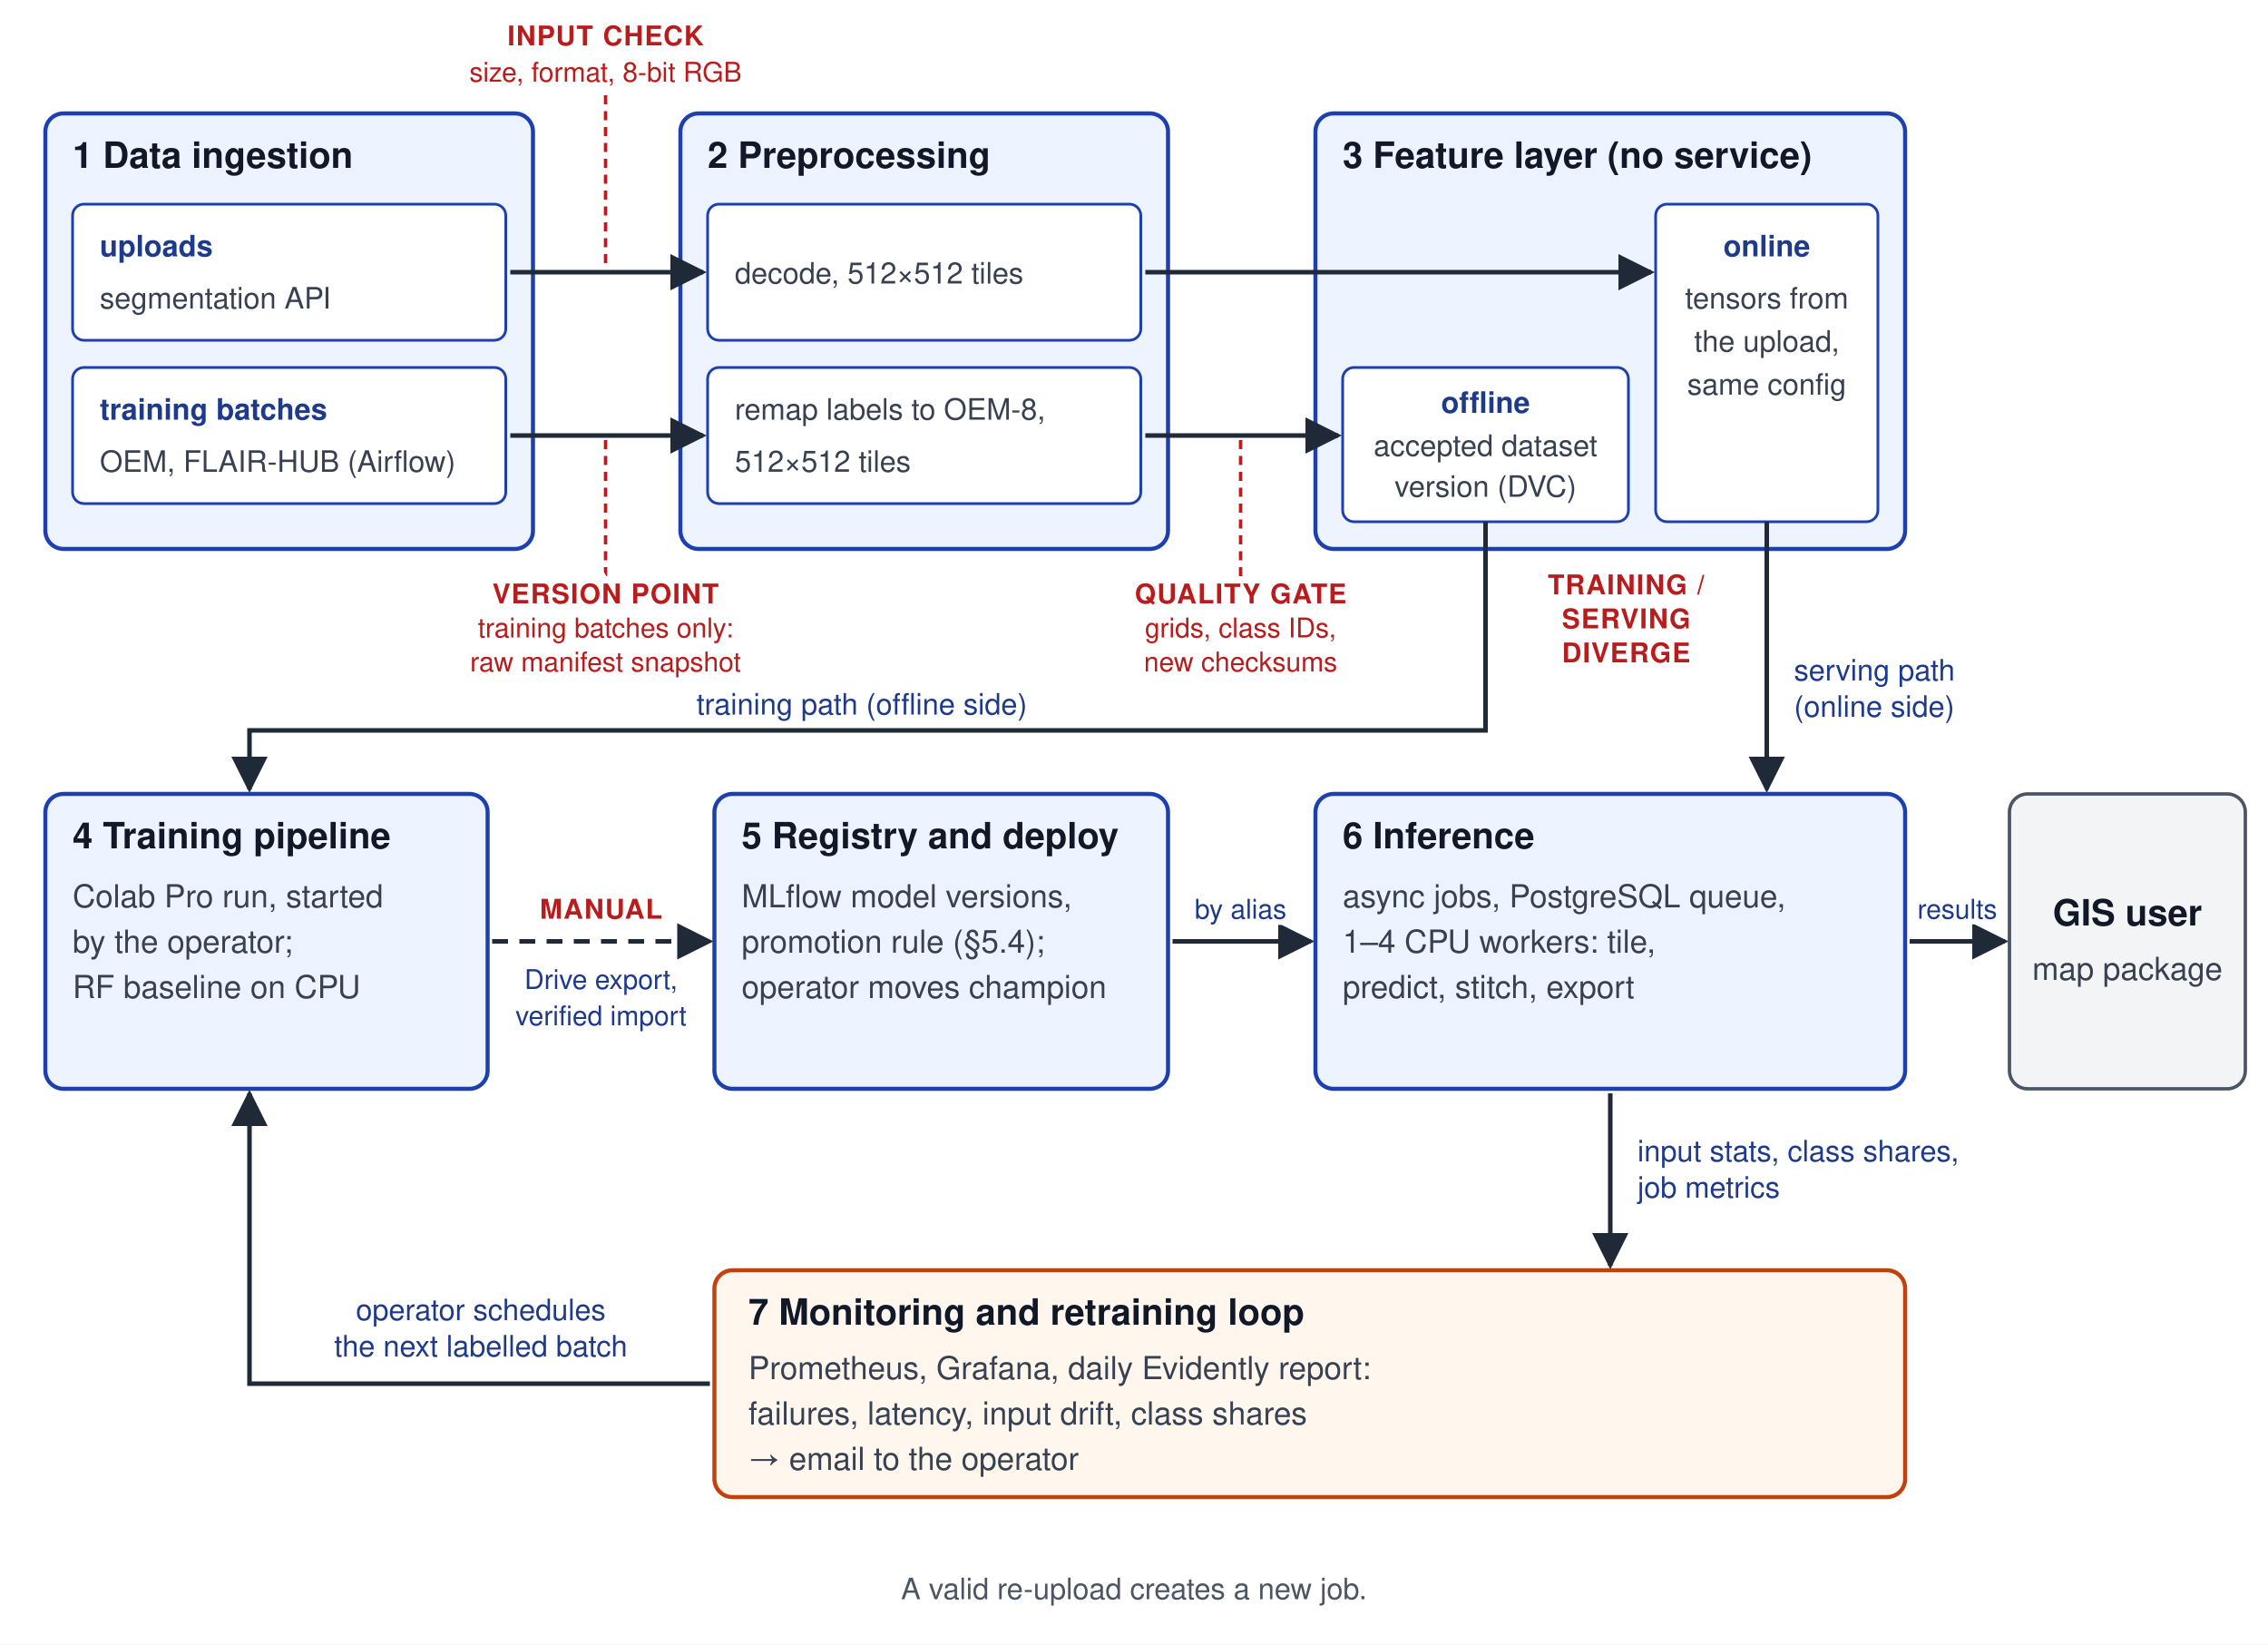
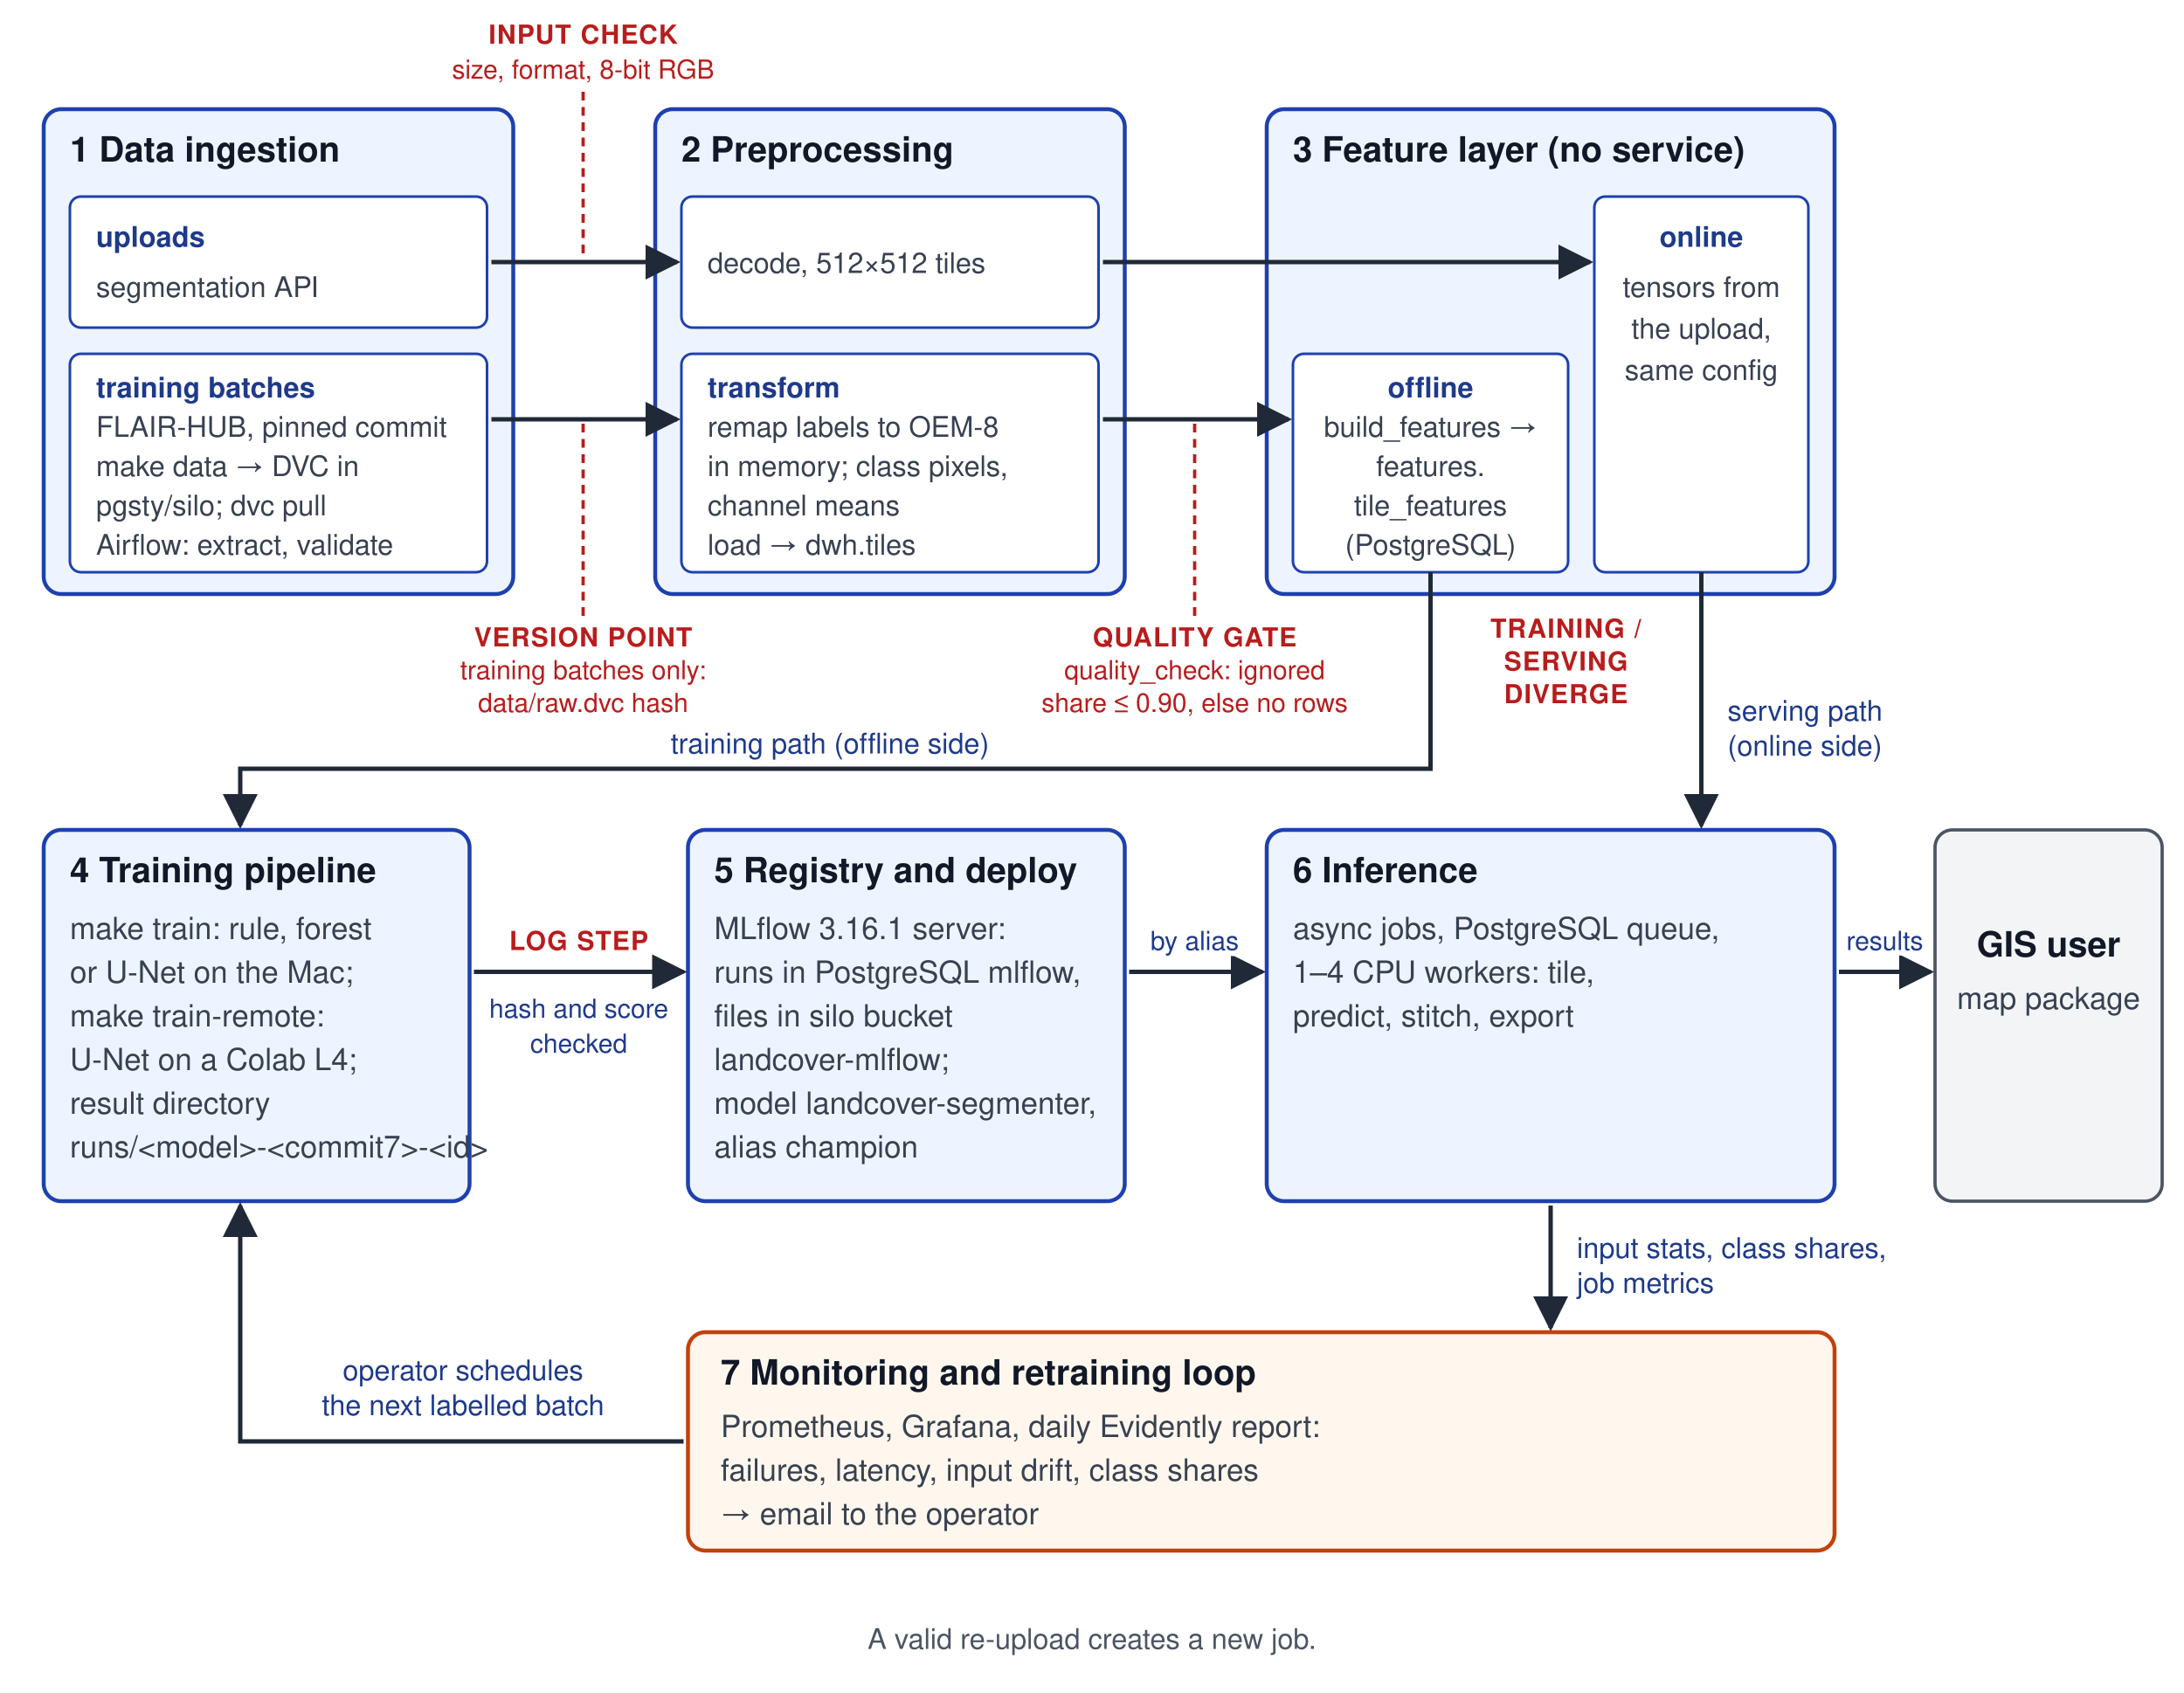
- <svg xmlns="http://www.w3.org/2000/svg" viewBox="0 0 1000 725" width="1000" height="725" role="img" aria-labelledby="title desc">
+ <svg xmlns="http://www.w3.org/2000/svg" viewBox="0 0 1000 775" width="1000" height="775" role="img" aria-labelledby="title desc">
  <defs>
    <marker id="arrow" viewBox="0 0 10 10" refX="9" refY="5" markerWidth="8" markerHeight="8" orient="auto">
      <path d="M0,0 L10,5 L0,10 z" fill="#1f2937" />
    </marker>
  </defs>
  <style>
    text { font-family: Helvetica, Arial, sans-serif; fill: #111827; }
    .name { font-size: 16px; font-weight: 700; }
    .sub { font-size: 14px; fill: #374151; }
    .lane { font-size: 13px; fill: #374151; }
    .lanename { font-size: 13px; font-weight: 700; fill: #1e3a8a; }
    .label { font-size: 13px; fill: #1e3a8a; paint-order: stroke; stroke: #ffffff; stroke-width: 5px; stroke-linejoin: round; }
    .mark { font-size: 12px; font-weight: 700; fill: #b91c1c; letter-spacing: 0.5px; paint-order: stroke; stroke: #ffffff; stroke-width: 5px; }
    .marksub { font-size: 12px; fill: #b91c1c; paint-order: stroke; stroke: #ffffff; stroke-width: 4px; }
    .layer { fill: #eef4ff; stroke: #1e40af; stroke-width: 1.8; }
    .side { fill: #ffffff; stroke: #1e40af; stroke-width: 1.2; }
    .ext { fill: #f3f4f6; stroke: #4b5563; stroke-width: 1.5; }
    .mon { fill: #fff7ed; stroke: #c2410c; stroke-width: 1.8; }
    .flow { stroke: #1f2937; stroke-width: 2; fill: none; marker-end: url(#arrow); }
    .manual { stroke: #1f2937; stroke-width: 2; fill: none; stroke-dasharray: 7 5; marker-end: url(#arrow); }
    .pin { stroke: #b91c1c; stroke-width: 1.5; stroke-dasharray: 4 3; fill: none; }
    .foot { font-size: 13px; fill: #4b5563; }
  </style>
-   <rect width="1000" height="725" fill="#ffffff" />
-   <rect class="layer" x="20" y="50" width="215" height="192" rx="8" />
+   <rect width="1000" height="775" fill="#ffffff" />
+   <rect class="layer" x="20" y="50" width="215" height="222" rx="8" />
  <text class="name" x="32" y="74">1 Data ingestion</text>
  <rect class="side" x="32" y="90" width="191" height="60" rx="5" />
  <text class="lanename" x="44" y="113">uploads</text>
  <text class="lane" x="44" y="136">segmentation API</text>
-   <rect class="side" x="32" y="162" width="191" height="60" rx="5" />
-   <text class="lanename" x="44" y="185">training batches</text>
-   <text class="lane" x="44" y="208">OEM, FLAIR-HUB (Airflow)</text>
-   <rect class="layer" x="300" y="50" width="215" height="192" rx="8" />
+   <rect class="side" x="32" y="162" width="191" height="100" rx="5" />
+   <text class="lanename" x="44" y="182">training batches</text>
+   <text class="lane" x="44" y="200">FLAIR-HUB, pinned commit</text>
+   <text class="lane" x="44" y="218">make data → DVC in</text>
+   <text class="lane" x="44" y="236">pgsty/silo; dvc pull</text>
+   <text class="lane" x="44" y="254">Airflow: extract, validate</text>
+   <rect class="layer" x="300" y="50" width="215" height="222" rx="8" />
  <text class="name" x="312" y="74">2 Preprocessing</text>
  <rect class="side" x="312" y="90" width="191" height="60" rx="5" />
  <text class="lane" x="324" y="125">decode, 512×512 tiles</text>
-   <rect class="side" x="312" y="162" width="191" height="60" rx="5" />
-   <text class="lane" x="324" y="185">remap labels to OEM-8,</text>
-   <text class="lane" x="324" y="208">512×512 tiles</text>
-   <rect class="layer" x="580" y="50" width="260" height="192" rx="8" />
+   <rect class="side" x="312" y="162" width="191" height="100" rx="5" />
+   <text class="lanename" x="324" y="182">transform</text>
+   <text class="lane" x="324" y="200">remap labels to OEM-8</text>
+   <text class="lane" x="324" y="218">in memory; class pixels,</text>
+   <text class="lane" x="324" y="236">channel means</text>
+   <text class="lane" x="324" y="254">load → dwh.tiles</text>
+   <rect class="layer" x="580" y="50" width="260" height="222" rx="8" />
  <text class="name" x="592" y="74">3 Feature layer (no service)</text>
-   <rect class="side" x="592" y="162" width="126" height="68" rx="5" />
+   <rect class="side" x="592" y="162" width="126" height="100" rx="5" />
  <text class="lanename" x="655" y="182" text-anchor="middle">offline</text>
-   <text class="lane" x="655" y="201" text-anchor="middle">accepted dataset</text>
-   <text class="lane" x="655" y="219" text-anchor="middle">version (DVC)</text>
-   <rect class="side" x="730" y="90" width="98" height="140" rx="5" />
+   <text class="lane" x="655" y="200" text-anchor="middle">build_features →</text>
+   <text class="lane" x="655" y="218" text-anchor="middle">features.</text>
+   <text class="lane" x="655" y="236" text-anchor="middle">tile_features</text>
+   <text class="lane" x="655" y="254" text-anchor="middle">(PostgreSQL)</text>
+   <rect class="side" x="730" y="90" width="98" height="172" rx="5" />
  <text class="lanename" x="779" y="113" text-anchor="middle">online</text>
  <text class="lane" x="779" y="136" text-anchor="middle">tensors from</text>
  <text class="lane" x="779" y="155" text-anchor="middle">the upload,</text>
  <text class="lane" x="779" y="174" text-anchor="middle">same config</text>
  <line class="flow" x1="225" y1="120" x2="310" y2="120" />
  <line class="flow" x1="505" y1="120" x2="728" y2="120" />
  <line class="flow" x1="225" y1="192" x2="310" y2="192" />
  <line class="flow" x1="505" y1="192" x2="590" y2="192" />
  <text class="mark" x="267" y="20" text-anchor="middle">INPUT CHECK</text>
  <text class="marksub" x="267" y="36" text-anchor="middle">size, format, 8-bit RGB</text>
  <line class="pin" x1="267" y1="42" x2="267" y2="118" />
-   <line class="pin" x1="267" y1="194" x2="267" y2="254" />
-   <text class="mark" x="267" y="266" text-anchor="middle">VERSION POINT</text>
-   <text class="marksub" x="267" y="281" text-anchor="middle">training batches only:</text>
-   <text class="marksub" x="267" y="296" text-anchor="middle">raw manifest snapshot</text>
-   <line class="pin" x1="547" y1="194" x2="547" y2="254" />
-   <text class="mark" x="547" y="266" text-anchor="middle">QUALITY GATE</text>
-   <text class="marksub" x="547" y="281" text-anchor="middle">grids, class IDs,</text>
-   <text class="marksub" x="547" y="296" text-anchor="middle">new checksums</text>
-   <text class="mark" x="717" y="262" text-anchor="middle">TRAINING /</text>
-   <text class="mark" x="717" y="277" text-anchor="middle">SERVING</text>
-   <text class="mark" x="717" y="292" text-anchor="middle">DIVERGE</text>
-   <polyline class="flow" points="655,230 655,322 110,322 110,348" />
-   <text class="label" x="380" y="315" text-anchor="middle">training path (offline side)</text>
-   <line class="flow" x1="779" y1="230" x2="779" y2="348" />
-   <text class="label" x="791" y="300">serving path</text>
-   <text class="label" x="791" y="316">(online side)</text>
-   <rect class="layer" x="20" y="350" width="195" height="130" rx="8" />
-   <text class="name" x="32" y="374">4 Training pipeline</text>
-   <text class="sub" x="32" y="400">Colab Pro run, started</text>
-   <text class="sub" x="32" y="420">by the operator;</text>
-   <text class="sub" x="32" y="440">RF baseline on CPU</text>
-   <rect class="layer" x="315" y="350" width="200" height="130" rx="8" />
-   <text class="name" x="327" y="374">5 Registry and deploy</text>
-   <text class="sub" x="327" y="400">MLflow model versions,</text>
-   <text class="sub" x="327" y="420">promotion rule (§5.4);</text>
-   <text class="sub" x="327" y="440">operator moves champion</text>
-   <rect class="layer" x="580" y="350" width="260" height="130" rx="8" />
-   <text class="name" x="592" y="374">6 Inference</text>
-   <text class="sub" x="592" y="400">async jobs, PostgreSQL queue,</text>
-   <text class="sub" x="592" y="420">1–4 CPU workers: tile,</text>
-   <text class="sub" x="592" y="440">predict, stitch, export</text>
-   <rect class="ext" x="886" y="350" width="104" height="130" rx="8" />
-   <text class="name" x="938" y="408" text-anchor="middle">GIS user</text>
-   <text class="sub" x="938" y="432" text-anchor="middle">map package</text>
-   <line class="manual" x1="217" y1="415" x2="313" y2="415" />
-   <text class="mark" x="265" y="405" text-anchor="middle">MANUAL</text>
-   <text class="label" x="265" y="436" text-anchor="middle" style="font-size:12px">Drive export,</text>
-   <text class="label" x="265" y="452" text-anchor="middle" style="font-size:12px">verified import</text>
-   <line class="flow" x1="517" y1="415" x2="578" y2="415" />
-   <text class="label" x="547" y="405" text-anchor="middle" style="font-size:12px">by alias</text>
-   <line class="flow" x1="842" y1="415" x2="884" y2="415" />
-   <text class="label" x="863" y="405" text-anchor="middle" style="font-size:12px">results</text>
-   <rect class="mon" x="315" y="560" width="525" height="100" rx="8" />
-   <text class="name" x="330" y="584">7 Monitoring and retraining loop</text>
-   <text class="sub" x="330" y="608">Prometheus, Grafana, daily Evidently report:</text>
-   <text class="sub" x="330" y="628">failures, latency, input drift, class shares</text>
-   <text class="sub" x="330" y="648">→ email to the operator</text>
-   <line class="flow" x1="710" y1="482" x2="710" y2="558" />
-   <text class="label" x="722" y="512">input stats, class shares,</text>
-   <text class="label" x="722" y="528">job metrics</text>
-   <polyline class="flow" points="313,610 110,610 110,482" />
-   <text class="label" x="212" y="582" text-anchor="middle">operator schedules</text>
-   <text class="label" x="212" y="598" text-anchor="middle">the next labelled batch</text>
-   <text class="foot" x="500" y="705" text-anchor="middle">A valid re-upload creates a new job.</text>
+   <line class="pin" x1="267" y1="194" x2="267" y2="284" />
+   <text class="mark" x="267" y="296" text-anchor="middle">VERSION POINT</text>
+   <text class="marksub" x="267" y="311" text-anchor="middle">training batches only:</text>
+   <text class="marksub" x="267" y="326" text-anchor="middle">data/raw.dvc hash</text>
+   <line class="pin" x1="547" y1="194" x2="547" y2="284" />
+   <text class="mark" x="547" y="296" text-anchor="middle">QUALITY GATE</text>
+   <text class="marksub" x="547" y="311" text-anchor="middle">quality_check: ignored</text>
+   <text class="marksub" x="547" y="326" text-anchor="middle">share ≤ 0.90, else no rows</text>
+   <text class="mark" x="717" y="292" text-anchor="middle">TRAINING /</text>
+   <text class="mark" x="717" y="307" text-anchor="middle">SERVING</text>
+   <text class="mark" x="717" y="322" text-anchor="middle">DIVERGE</text>
+   <polyline class="flow" points="655,262 655,352 110,352 110,378" />
+   <text class="label" x="380" y="345" text-anchor="middle">training path (offline side)</text>
+   <line class="flow" x1="779" y1="262" x2="779" y2="378" />
+   <text class="label" x="791" y="330">serving path</text>
+   <text class="label" x="791" y="346">(online side)</text>
+   <g transform="translate(0 30)">
+     <rect class="layer" x="20" y="350" width="195" height="170" rx="8" />
+     <text class="name" x="32" y="374">4 Training pipeline</text>
+     <text class="sub" x="32" y="400">make train: rule, forest</text>
+     <text class="sub" x="32" y="420">or U-Net on the Mac;</text>
+     <text class="sub" x="32" y="440">make train-remote:</text>
+     <text class="sub" x="32" y="460">U-Net on a Colab L4;</text>
+     <text class="sub" x="32" y="480">result directory</text>
+     <text class="sub" x="32" y="500">runs/&lt;model&gt;-&lt;commit7&gt;-&lt;id&gt;</text>
+     <rect class="layer" x="315" y="350" width="200" height="170" rx="8" />
+     <text class="name" x="327" y="374">5 Registry and deploy</text>
+     <text class="sub" x="327" y="400">MLflow 3.16.1 server:</text>
+     <text class="sub" x="327" y="420">runs in PostgreSQL mlflow,</text>
+     <text class="sub" x="327" y="440">files in silo bucket</text>
+     <text class="sub" x="327" y="460">landcover-mlflow;</text>
+     <text class="sub" x="327" y="480">model landcover-segmenter,</text>
+     <text class="sub" x="327" y="500">alias champion</text>
+     <rect class="layer" x="580" y="350" width="260" height="170" rx="8" />
+     <text class="name" x="592" y="374">6 Inference</text>
+     <text class="sub" x="592" y="400">async jobs, PostgreSQL queue,</text>
+     <text class="sub" x="592" y="420">1–4 CPU workers: tile,</text>
+     <text class="sub" x="592" y="440">predict, stitch, export</text>
+     <rect class="ext" x="886" y="350" width="104" height="170" rx="8" />
+     <text class="name" x="938" y="408" text-anchor="middle">GIS user</text>
+     <text class="sub" x="938" y="432" text-anchor="middle">map package</text>
+     <line class="flow" x1="217" y1="415" x2="313" y2="415" />
+     <text class="mark" x="265" y="405" text-anchor="middle">LOG STEP</text>
+     <text class="label" x="265" y="436" text-anchor="middle" style="font-size:12px">hash and score</text>
+     <text class="label" x="265" y="452" text-anchor="middle" style="font-size:12px">checked</text>
+     <line class="flow" x1="517" y1="415" x2="578" y2="415" />
+     <text class="label" x="547" y="405" text-anchor="middle" style="font-size:12px">by alias</text>
+     <line class="flow" x1="842" y1="415" x2="884" y2="415" />
+     <text class="label" x="863" y="405" text-anchor="middle" style="font-size:12px">results</text>
+     <rect class="mon" x="315" y="580" width="525" height="100" rx="8" />
+     <text class="name" x="330" y="604">7 Monitoring and retraining loop</text>
+     <text class="sub" x="330" y="628">Prometheus, Grafana, daily Evidently report:</text>
+     <text class="sub" x="330" y="648">failures, latency, input drift, class shares</text>
+     <text class="sub" x="330" y="668">→ email to the operator</text>
+     <line class="flow" x1="710" y1="522" x2="710" y2="578" />
+     <text class="label" x="722" y="546">input stats, class shares,</text>
+     <text class="label" x="722" y="562">job metrics</text>
+     <polyline class="flow" points="313,630 110,630 110,522" />
+     <text class="label" x="212" y="602" text-anchor="middle">operator schedules</text>
+     <text class="label" x="212" y="618" text-anchor="middle">the next labelled batch</text>
+   </g>
+   <text class="foot" x="500" y="755" text-anchor="middle">A valid re-upload creates a new job.</text>
</svg>
